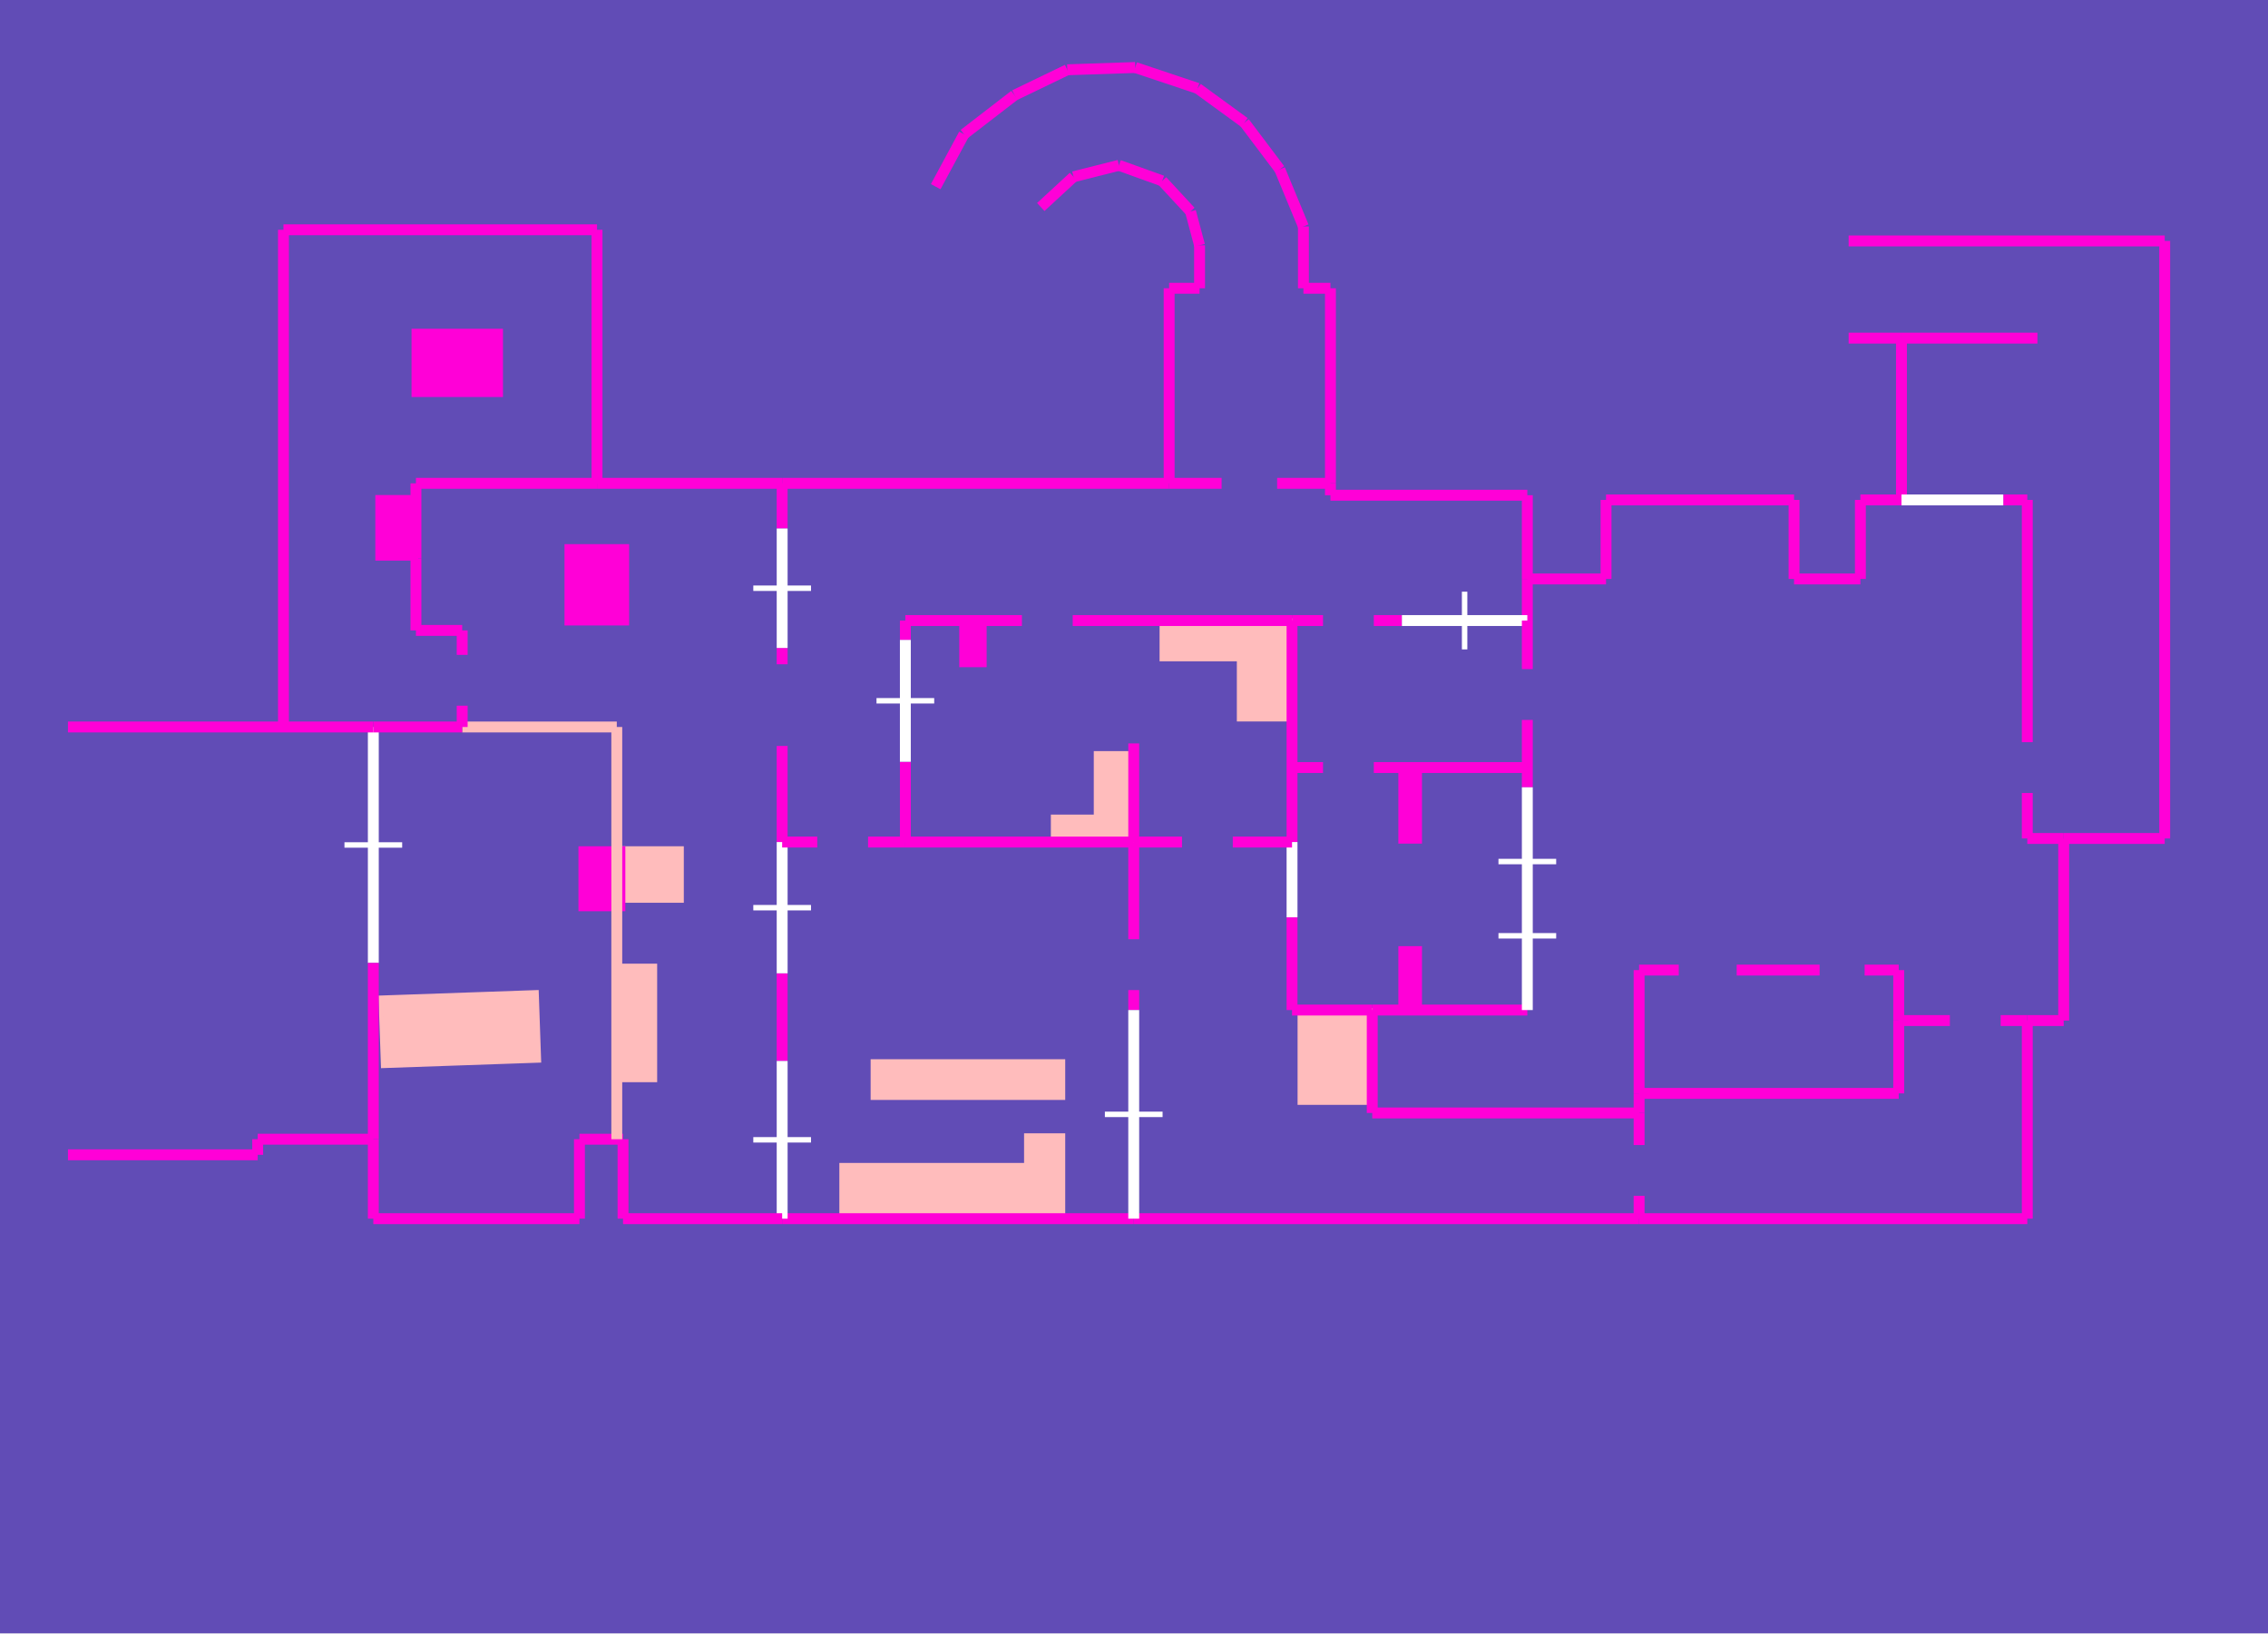
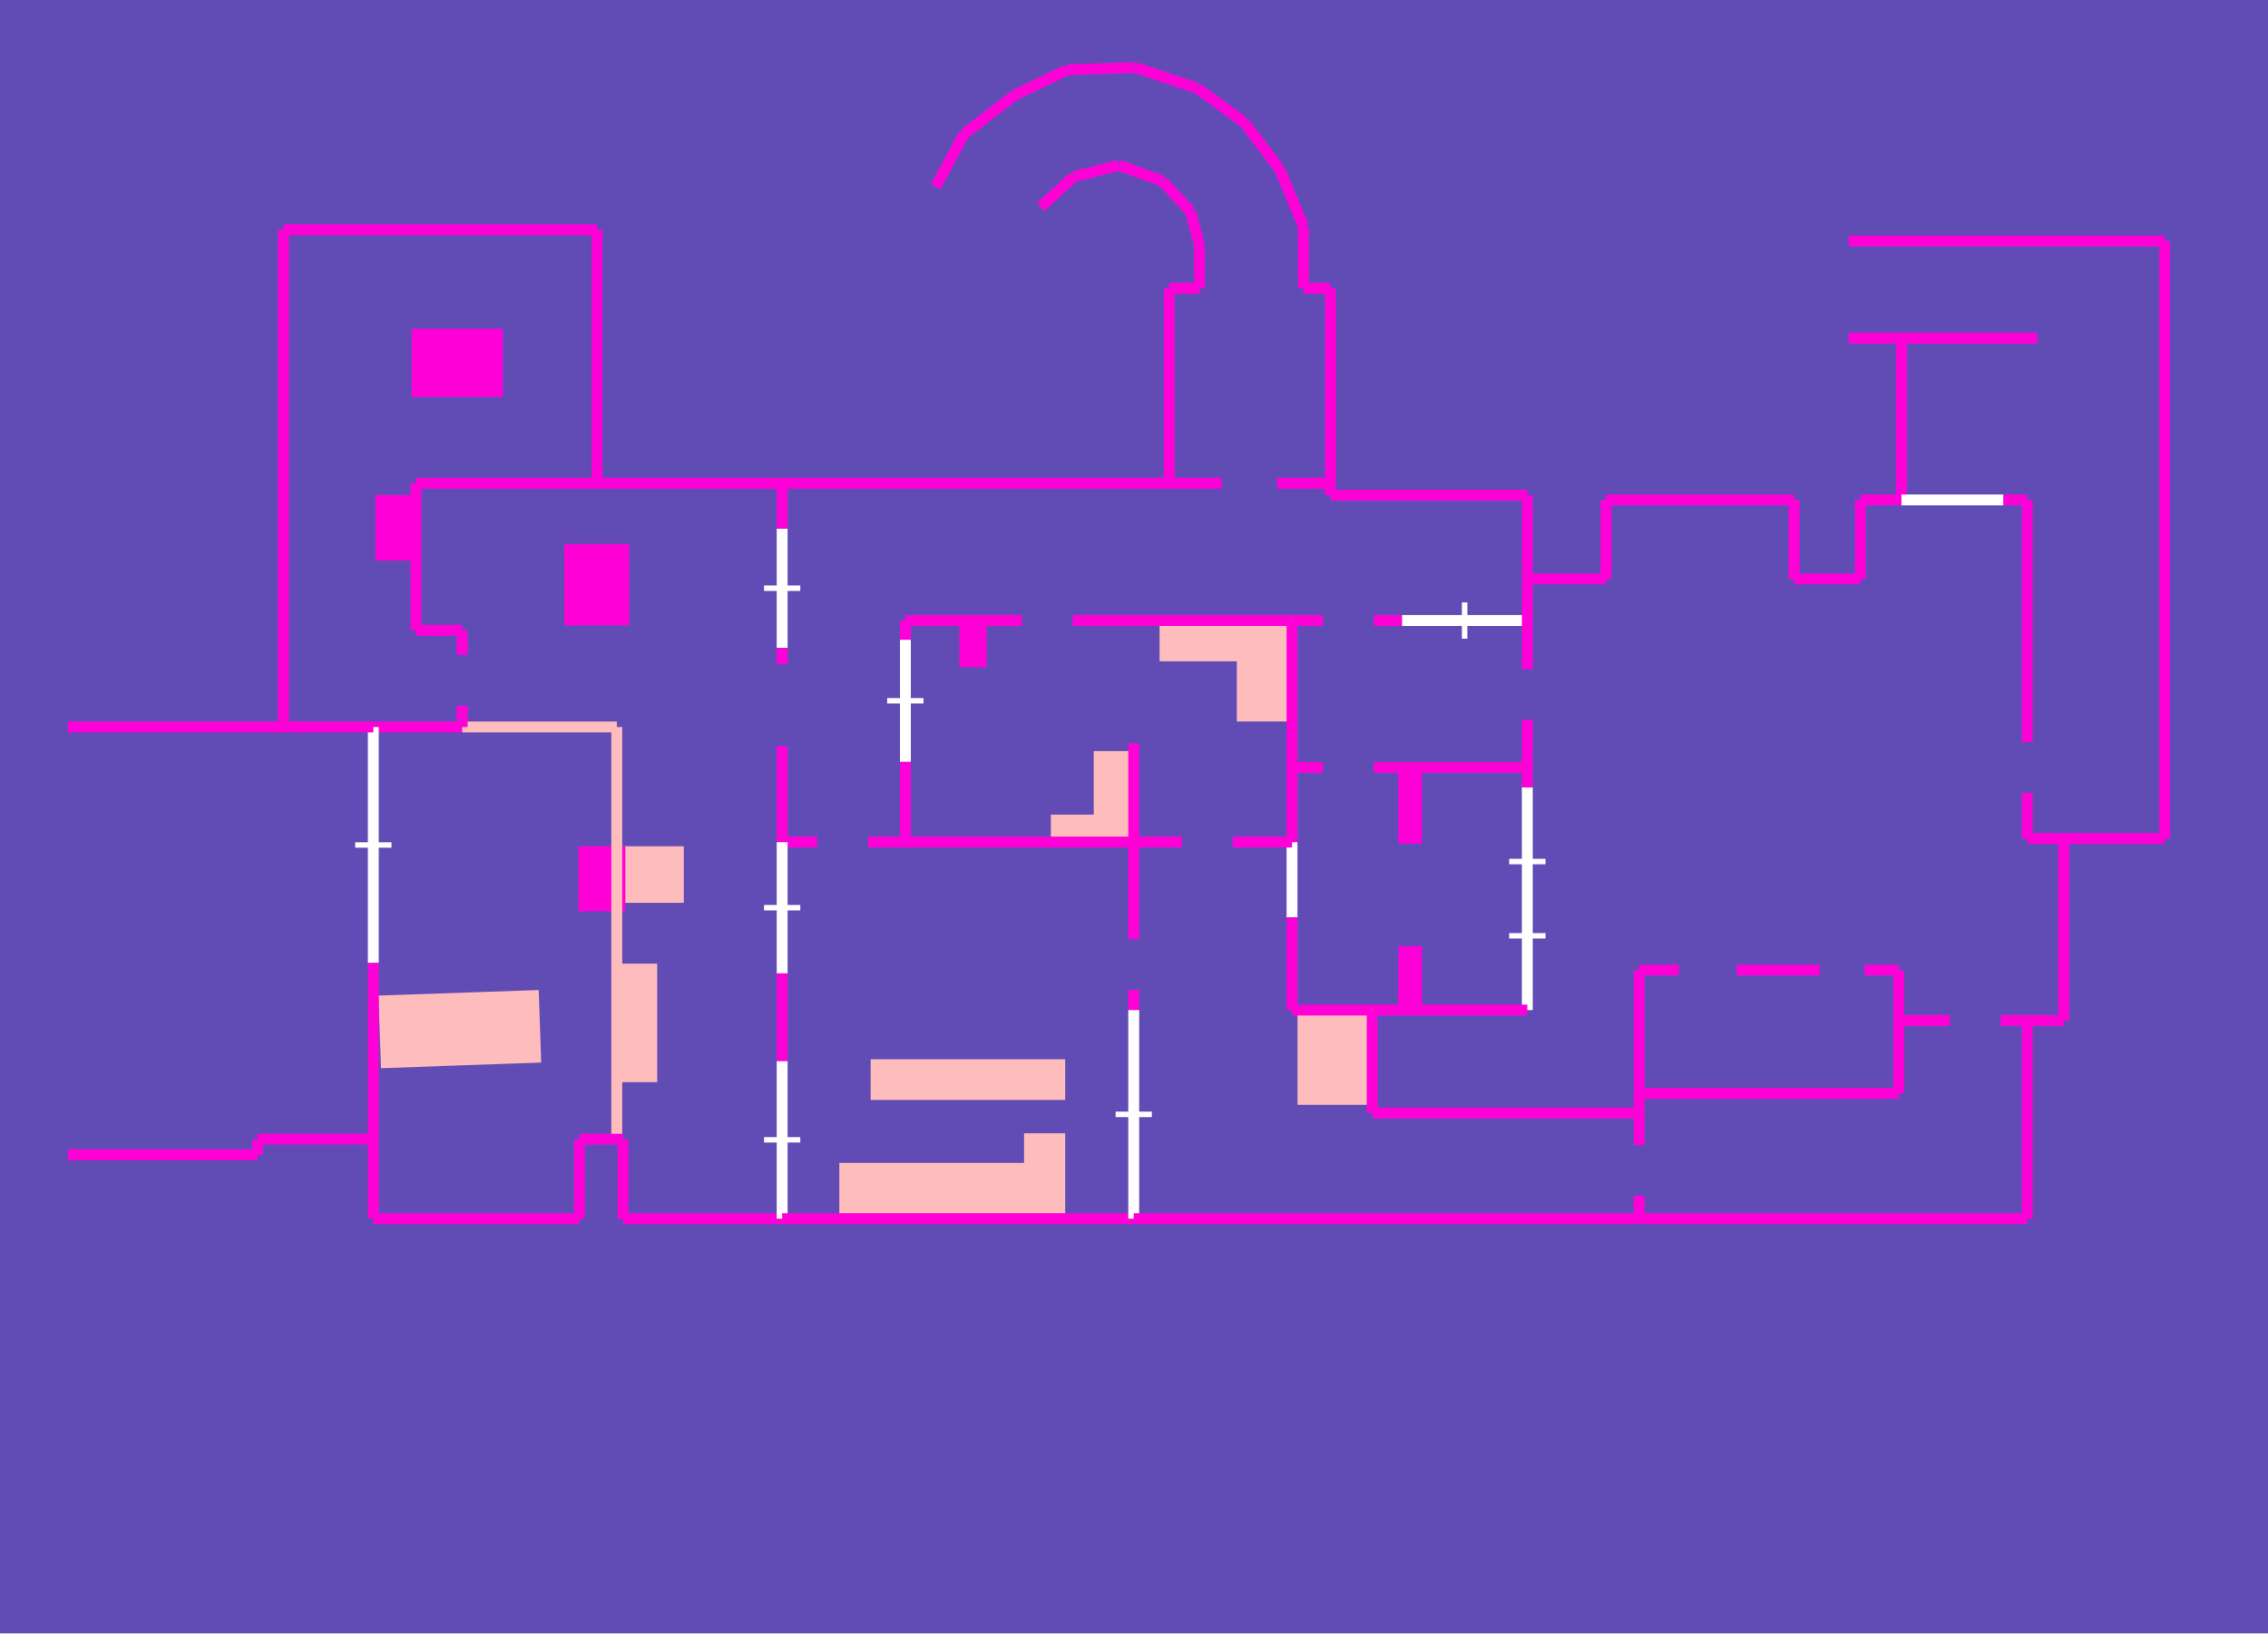
<svg xmlns="http://www.w3.org/2000/svg" viewBox="-33 -28 393 283">
  <rect fill="#614CB6" height="283" width="393" x="-33" y="-28" />
+   <path d="M118.24,-155.905 L151.207,-155.905 L151.207,-162.207 L118.24,-162.207 z" fill="#FFBCBC" stroke="#FFBCBC" stroke-width="0.75" transform="scale(1, -1)" />
+   <path d="M75.642,-66.657 L65.193,-66.657 L65.193,-79.998 L75.642,-79.998 z" fill="#FF00D7" stroke="#FF00D7" stroke-width="0.75" transform="scale(1, -1)" />
  <path d="M181.697,-96.632 L190.885,-96.632 L190.885,-79.52 L181.697,-79.52 z" fill="#FFBCBC" stroke="#FFBCBC" stroke-width="0.75" transform="scale(1, -1)" />
+   <path d="M85.116,-119.004 L74.984,-119.004 L74.984,-128.044 L85.116,-128.044 z" fill="#FFBCBC" stroke="#FFBCBC" stroke-width="0.75" transform="scale(1, -1)" />
+   <path d="M67.609,-119.004 L74.984,-119.004 L74.984,-129.511 L67.609,-129.511 z" fill="#FF00D7" stroke="#FF00D7" stroke-width="0.75" transform="scale(1, -1)" />
+   <path d="M32.412,-58.151 L39.073,-58.151 L39.073,-68.756 L32.412,-68.756 z" fill="#FF00D7" stroke="#FF00D7" stroke-width="0.75" transform="scale(1, -1)" />
  <path d="M213.024,-104.989 L209.684,-104.989 L209.684,-117.795 L213.024,-117.795 z" fill="#FF00D7" stroke="#FF00D7" stroke-width="0.75" transform="scale(1, -1)" />
+   <path d="M53.779,-29.342 L38.683,-29.342 L38.683,-40.413 L53.779,-40.413 z" fill="#FF00D7" stroke="#FF00D7" stroke-width="0.75" transform="scale(1, -1)" />
+   <path d="M168.307,-86.207 L190.885,-86.207 L190.885,-79.52 L168.307,-79.52 z" fill="#FFBCBC" stroke="#FFBCBC" stroke-width="0.75" transform="scale(1, -1)" />
+   <path d="M151.207,-168.741 L144.827,-168.741 L144.827,-183.154 L151.207,-183.154 z" fill="#FFBCBC" stroke="#FFBCBC" stroke-width="0.75" transform="scale(1, -1)" />
+   <path d="M112.818,-173.874 L144.827,-173.874 L144.827,-183.154 L112.818,-183.154 z" fill="#FFBCBC" stroke="#FFBCBC" stroke-width="0.75" transform="scale(1, -1)" />
+   <path d="M213.024,-147.009 L209.684,-147.009 L209.684,-136.311 L213.024,-136.311 z" fill="#FF00D7" stroke="#FF00D7" stroke-width="0.75" transform="scale(1, -1)" />
+   <path d="M149.471,-113.517 L163.453,-113.517 L163.453,-117.9 L149.471,-117.9 z" fill="#FFBCBC" stroke="#FFBCBC" stroke-width="0.75" transform="scale(1, -1)" />
+   <path d="M156.907,-102.517 L163.453,-102.517 L163.453,-117.9 L156.907,-117.9 z" fill="#FFBCBC" stroke="#FFBCBC" stroke-width="0.75" transform="scale(1, -1)" />
+   <path d="M32.97,-144.866 L59.98,-143.924 L60.393,-155.748 L33.383,-156.69 z" fill="#FFBCBC" stroke="#FFBCBC" stroke-width="0.75" transform="scale(1, -1)" />
  <path d="M192.219,-163.06 L204.782,-163.06 L204.782,-147.009 L192.219,-147.009 z" fill="#FFBCBC" stroke="#FFBCBC" stroke-width="0.75" transform="scale(1, -1)" />
-   <path d="M85.116,-119.004 L74.984,-119.004 L74.984,-128.044 L85.116,-128.044 z" fill="#FFBCBC" stroke="#FFBCBC" stroke-width="0.75" transform="scale(1, -1)" />
+   <path d="M80.498,-159.132 L74.205,-159.132 L74.205,-139.347 L80.498,-139.347 z" fill="#FFBCBC" stroke="#FFBCBC" stroke-width="0.75" transform="scale(1, -1)" />
  <path d="M133.6,-79.52 L137.59,-79.52 L137.59,-87.225 L133.6,-87.225 z" fill="#FF00D7" stroke="#FF00D7" stroke-width="0.75" transform="scale(1, -1)" />
-   <path d="M67.609,-119.004 L74.984,-119.004 L74.984,-129.511 L67.609,-129.511 z" fill="#FF00D7" stroke="#FF00D7" stroke-width="0.75" transform="scale(1, -1)" />
-   <path d="M53.779,-29.342 L38.683,-29.342 L38.683,-40.413 L53.779,-40.413 z" fill="#FF00D7" stroke="#FF00D7" stroke-width="0.75" transform="scale(1, -1)" />
-   <path d="M75.642,-66.657 L65.193,-66.657 L65.193,-79.998 L75.642,-79.998 z" fill="#FF00D7" stroke="#FF00D7" stroke-width="0.75" transform="scale(1, -1)" />
-   <path d="M118.24,-155.905 L151.207,-155.905 L151.207,-162.207 L118.24,-162.207 z" fill="#FFBCBC" stroke="#FFBCBC" stroke-width="0.75" transform="scale(1, -1)" />
-   <path d="M112.818,-173.874 L144.827,-173.874 L144.827,-183.154 L112.818,-183.154 z" fill="#FFBCBC" stroke="#FFBCBC" stroke-width="0.75" transform="scale(1, -1)" />
-   <path d="M168.307,-86.207 L190.885,-86.207 L190.885,-79.52 L168.307,-79.52 z" fill="#FFBCBC" stroke="#FFBCBC" stroke-width="0.75" transform="scale(1, -1)" />
-   <path d="M149.471,-113.517 L163.453,-113.517 L163.453,-117.9 L149.471,-117.9 z" fill="#FFBCBC" stroke="#FFBCBC" stroke-width="0.75" transform="scale(1, -1)" />
-   <path d="M80.498,-159.132 L74.205,-159.132 L74.205,-139.347 L80.498,-139.347 z" fill="#FFBCBC" stroke="#FFBCBC" stroke-width="0.75" transform="scale(1, -1)" />
-   <path d="M213.024,-147.009 L209.684,-147.009 L209.684,-136.311 L213.024,-136.311 z" fill="#FF00D7" stroke="#FF00D7" stroke-width="0.75" transform="scale(1, -1)" />
-   <path d="M32.97,-144.866 L59.98,-143.924 L60.393,-155.748 L33.383,-156.69 z" fill="#FFBCBC" stroke="#FFBCBC" stroke-width="0.75" transform="scale(1, -1)" />
-   <path d="M151.207,-168.741 L144.827,-168.741 L144.827,-183.154 L151.207,-183.154 z" fill="#FFBCBC" stroke="#FFBCBC" stroke-width="0.75" transform="scale(1, -1)" />
-   <path d="M156.907,-102.517 L163.453,-102.517 L163.453,-117.9 L156.907,-117.9 z" fill="#FFBCBC" stroke="#FFBCBC" stroke-width="0.75" transform="scale(1, -1)" />
-   <path d="M32.412,-58.151 L39.073,-58.151 L39.073,-68.756 L32.412,-68.756 z" fill="#FF00D7" stroke="#FF00D7" stroke-width="0.75" transform="scale(1, -1)" />
-   <path d="M102.533,-140.642 L102.533,-155.831 z" fill="none" stroke="#FF00D7" stroke-width="1.887" transform="scale(1, -1)" />
-   <path d="M31.689,-183.154 L67.405,-183.154 z" fill="none" stroke="#FF00D7" stroke-width="1.887" transform="scale(1, -1)" />
-   <path d="M204.782,-147.009 L231.655,-147.009 z" fill="none" stroke="#FF00D7" stroke-width="1.887" transform="scale(1, -1)" />
-   <path d="M190.885,-79.52 L190.885,-117.9 z" fill="none" stroke="#FF00D7" stroke-width="1.887" transform="scale(1, -1)" />
+   <path d="M290.103,-140.083 L296.011,-140.083 z" fill="none" stroke="#FF00D7" stroke-width="1.887" transform="scale(1, -1)" />
+   <path d="M231.655,-57.805 L197.538,-57.805 z" fill="none" stroke="#FF00D7" stroke-width="1.887" transform="scale(1, -1)" />
+   <path d="M188.761,-1.346 L192.858,-11.238 z" fill="none" stroke="#FF00D7" stroke-width="1.887" transform="scale(1, -1)" />
+   <path d="M102.533,-55.746 L70.451,-55.746 z" fill="none" stroke="#FF00D7" stroke-width="1.887" transform="scale(1, -1)" />
+   <path d="M102.533,-117.9 L108.615,-117.9 z" fill="none" stroke="#FF00D7" stroke-width="1.887" transform="scale(1, -1)" />
+   <path d="M117.419,-117.9 L123.879,-117.9 z" fill="none" stroke="#FF00D7" stroke-width="1.887" transform="scale(1, -1)" />
+   <path d="M342.103,-13.745 L287.333,-13.745 z" fill="none" stroke="#FF00D7" stroke-width="1.887" transform="scale(1, -1)" />
+   <path d="M73.877,-169.389 L73.877,-97.964 z" fill="none" stroke="#FFBCBC" stroke-width="1.887" transform="scale(1, -1)" />
+   <path d="M190.885,-117.9 L190.885,-130.94 z" fill="none" stroke="#FFFFFF" stroke-width="1.887" transform="scale(1, -1)" />
+   <path d="M67.405,-169.389 L74.96,-169.389 z" fill="none" stroke="#FF00D7" stroke-width="1.887" transform="scale(1, -1)" />
+   <path d="M251.024,-161.449 L296.011,-161.449 z" fill="none" stroke="#FF00D7" stroke-width="1.887" transform="scale(1, -1)" />
+   <path d="M47.088,-97.964 L31.689,-97.964 z" fill="none" stroke="#FF00D7" stroke-width="1.887" transform="scale(1, -1)" />
+   <path d="M11.652,-172.088 L11.652,-169.386 z" fill="none" stroke="#FF00D7" stroke-width="1.887" transform="scale(1, -1)" />
+   <path d="M197.538,-21.948 L197.538,-55.746 z" fill="none" stroke="#FF00D7" stroke-width="1.887" transform="scale(1, -1)" />
+   <path d="M231.655,-79.52 L209.922,-79.52 z" fill="none" stroke="#FFFFFF" stroke-width="1.887" transform="scale(1, -1)" />
+   <path d="M220.789,-76.376 L220.789,-82.664 z" fill="none" stroke="#FFFFFF" stroke-width="0.943" transform="scale(1, -1)" />
+   <path d="M251.024,-140.083 L251.024,-161.449 z" fill="none" stroke="#FF00D7" stroke-width="1.887" transform="scale(1, -1)" />
  <path d="M190.885,-79.52 L196.251,-79.52 z" fill="none" stroke="#FF00D7" stroke-width="1.887" transform="scale(1, -1)" />
  <path d="M205.055,-79.52 L209.922,-79.52 z" fill="none" stroke="#FF00D7" stroke-width="1.887" transform="scale(1, -1)" />
-   <path d="M231.655,-72.314 L231.655,-57.805 z" fill="none" stroke="#FF00D7" stroke-width="1.887" transform="scale(1, -1)" />
+   <path d="M74.96,-183.154 L102.533,-183.154 z" fill="none" stroke="#FF00D7" stroke-width="1.887" transform="scale(1, -1)" />
+   <path d="M192.858,-11.238 L192.858,-21.948 z" fill="none" stroke="#FF00D7" stroke-width="1.887" transform="scale(1, -1)" />
+   <path d="M318.29,-148.827 L313.676,-148.827 z" fill="none" stroke="#FF00D7" stroke-width="1.887" transform="scale(1, -1)" />
+   <path d="M304.872,-148.827 L296.011,-148.827 z" fill="none" stroke="#FF00D7" stroke-width="1.887" transform="scale(1, -1)" />
+   <path d="M31.689,-138.846 L31.689,-97.964 z" fill="none" stroke="#FFFFFF" stroke-width="1.887" transform="scale(1, -1)" />
+   <path d="M34.833,-118.405 L28.545,-118.405 z" fill="none" stroke="#FFFFFF" stroke-width="0.943" transform="scale(1, -1)" />
+   <path d="M231.655,-108.41 L231.655,-147.009 z" fill="none" stroke="#FFFFFF" stroke-width="1.887" transform="scale(1, -1)" />
+   <path d="M228.511,-121.276 L234.799,-121.276 z" fill="none" stroke="#FFFFFF" stroke-width="0.943" transform="scale(1, -1)" />
+   <path d="M228.511,-134.143 L234.799,-134.143 z" fill="none" stroke="#FFFFFF" stroke-width="0.943" transform="scale(1, -1)" />
+   <path d="M204.782,-147.009 L231.655,-147.009 z" fill="none" stroke="#FF00D7" stroke-width="1.887" transform="scale(1, -1)" />
+   <path d="M231.655,-57.805 L231.655,-57.805 z" fill="none" stroke="#FF00D7" stroke-width="1.887" transform="scale(1, -1)" />
+   <path d="M174.859,-14.499 L174.859,-21.948 z" fill="none" stroke="#FF00D7" stroke-width="1.887" transform="scale(1, -1)" />
+   <path d="M39.073,-81.228 L47.088,-81.228 z" fill="none" stroke="#FF00D7" stroke-width="1.887" transform="scale(1, -1)" />
+   <path d="M342.103,-117.278 L342.103,-13.745 z" fill="none" stroke="#FF00D7" stroke-width="1.887" transform="scale(1, -1)" />
+   <path d="M151.941,15.909 L163.715,16.303 z" fill="none" stroke="#FF00D7" stroke-width="1.887" transform="scale(1, -1)" />
+   <path d="M245.295,-72.314 L231.655,-72.314 z" fill="none" stroke="#FF00D7" stroke-width="1.887" transform="scale(1, -1)" />
+   <path d="M31.689,-183.154 L67.405,-183.154 z" fill="none" stroke="#FF00D7" stroke-width="1.887" transform="scale(1, -1)" />
+   <path d="M-21.222,-97.964 L31.689,-97.964 z" fill="none" stroke="#FF00D7" stroke-width="1.887" transform="scale(1, -1)" />
+   <path d="M102.533,-155.831 L102.533,-183.154 z" fill="none" stroke="#FFFFFF" stroke-width="1.887" transform="scale(1, -1)" />
+   <path d="M99.389,-169.492 L105.678,-169.492 z" fill="none" stroke="#FFFFFF" stroke-width="0.943" transform="scale(1, -1)" />
+   <path d="M318.29,-148.827 L324.597,-148.827 z" fill="none" stroke="#FF00D7" stroke-width="1.887" transform="scale(1, -1)" />
+   <path d="M31.689,-138.846 L31.689,-169.386 z" fill="none" stroke="#FF00D7" stroke-width="1.887" transform="scale(1, -1)" />
+   <path d="M251.024,-183.154 L318.29,-183.154 z" fill="none" stroke="#FF00D7" stroke-width="1.887" transform="scale(1, -1)" />
+   <path d="M318.29,-183.154 L318.29,-148.827 z" fill="none" stroke="#FF00D7" stroke-width="1.887" transform="scale(1, -1)" />
+   <path d="M296.487,-30.585 L296.487,-58.62 z" fill="none" stroke="#FF00D7" stroke-width="1.887" transform="scale(1, -1)" />
+   <path d="M318.29,-58.62 L314.13,-58.62 z" fill="none" stroke="#FF00D7" stroke-width="1.887" transform="scale(1, -1)" />
+   <path d="M102.533,-63.572 L102.533,-84.27 z" fill="none" stroke="#FFFFFF" stroke-width="1.887" transform="scale(1, -1)" />
+   <path d="M99.389,-73.921 L105.678,-73.921 z" fill="none" stroke="#FFFFFF" stroke-width="0.943" transform="scale(1, -1)" />
+   <path d="M231.655,-79.52 L231.655,-87.935 z" fill="none" stroke="#FF00D7" stroke-width="1.887" transform="scale(1, -1)" />
+   <path d="M231.655,-96.739 L231.655,-104.989 z" fill="none" stroke="#FF00D7" stroke-width="1.887" transform="scale(1, -1)" />
+   <path d="M251.024,-164.837 L251.024,-170.398 z" fill="none" stroke="#FF00D7" stroke-width="1.887" transform="scale(1, -1)" />
+   <path d="M251.024,-179.202 L251.024,-183.154 z" fill="none" stroke="#FF00D7" stroke-width="1.887" transform="scale(1, -1)" />
+   <path d="M251.024,-164.837 L204.782,-164.837 z" fill="none" stroke="#FF00D7" stroke-width="1.887" transform="scale(1, -1)" />
+   <path d="M257.897,-140.083 L251.024,-140.083 z" fill="none" stroke="#FF00D7" stroke-width="1.887" transform="scale(1, -1)" />
+   <path d="M296.011,-161.449 L296.011,-148.827 z" fill="none" stroke="#FF00D7" stroke-width="1.887" transform="scale(1, -1)" />
+   <path d="M102.533,-55.746 L102.533,-63.572 z" fill="none" stroke="#FF00D7" stroke-width="1.887" transform="scale(1, -1)" />
+   <path d="M174.859,-14.499 L173.291,-8.634 z" fill="none" stroke="#FF00D7" stroke-width="1.887" transform="scale(1, -1)" />
+   <path d="M-21.222,-172.088 L11.652,-172.088 z" fill="none" stroke="#FF00D7" stroke-width="1.887" transform="scale(1, -1)" />
+   <path d="M129.139,-4.343 L129.139,-4.343 z" fill="none" stroke="#FF00D7" stroke-width="1.887" transform="scale(1, -1)" />
+   <path d="M169.589,-21.948 L174.859,-21.948 z" fill="none" stroke="#FF00D7" stroke-width="1.887" transform="scale(1, -1)" />
+   <path d="M277.874,-72.314 L289.368,-72.314 z" fill="none" stroke="#FF00D7" stroke-width="1.887" transform="scale(1, -1)" />
+   <path d="M318.29,-117.278 L318.29,-109.4 z" fill="none" stroke="#FF00D7" stroke-width="1.887" transform="scale(1, -1)" />
+   <path d="M318.29,-100.596 L318.29,-58.62 z" fill="none" stroke="#FF00D7" stroke-width="1.887" transform="scale(1, -1)" />
+   <path d="M16.121,-11.814 L70.451,-11.814 z" fill="none" stroke="#FF00D7" stroke-width="1.887" transform="scale(1, -1)" />
+   <path d="M169.589,-21.948 L169.589,-55.746 z" fill="none" stroke="#FF00D7" stroke-width="1.887" transform="scale(1, -1)" />
+   <path d="M204.782,-164.837 L204.782,-147.009 z" fill="none" stroke="#FF00D7" stroke-width="1.887" transform="scale(1, -1)" />
+   <path d="M192.858,-21.948 L197.538,-21.948 z" fill="none" stroke="#FF00D7" stroke-width="1.887" transform="scale(1, -1)" />
+   <path d="M153.021,-2.627 L147.345,-7.868 z" fill="none" stroke="#FF00D7" stroke-width="1.887" transform="scale(1, -1)" />
+   <path d="M190.885,-147.009 L204.782,-147.009 z" fill="none" stroke="#FF00D7" stroke-width="1.887" transform="scale(1, -1)" />
+   <path d="M287.333,-30.585 L287.333,-30.585 z" fill="none" stroke="#FF00D7" stroke-width="1.887" transform="scale(1, -1)" />
+   <path d="M296.487,-58.62 L314.13,-58.62 z" fill="none" stroke="#FFFFFF" stroke-width="1.887" transform="scale(1, -1)" />
+   <path d="M173.291,-8.634 L168.389,-3.341 z" fill="none" stroke="#FF00D7" stroke-width="1.887" transform="scale(1, -1)" />
+   <path d="M163.453,-117.9 L163.453,-134.74 z" fill="none" stroke="#FF00D7" stroke-width="1.887" transform="scale(1, -1)" />
+   <path d="M163.453,-143.545 L163.453,-147.009 z" fill="none" stroke="#FF00D7" stroke-width="1.887" transform="scale(1, -1)" />
+   <path d="M182.638,6.773 L188.761,-1.346 z" fill="none" stroke="#FF00D7" stroke-width="1.887" transform="scale(1, -1)" />
+   <path d="M16.121,-97.964 L16.121,-11.814 z" fill="none" stroke="#FF00D7" stroke-width="1.887" transform="scale(1, -1)" />
+   <path d="M289.368,-58.62 L289.368,-72.314 z" fill="none" stroke="#FF00D7" stroke-width="1.887" transform="scale(1, -1)" />
+   <path d="M67.405,-183.154 L67.405,-169.389 z" fill="none" stroke="#FF00D7" stroke-width="1.887" transform="scale(1, -1)" />
+   <path d="M277.874,-58.62 L245.295,-58.62 z" fill="none" stroke="#FF00D7" stroke-width="1.887" transform="scale(1, -1)" />
+   <path d="M134.04,4.746 L129.139,-4.343 z" fill="none" stroke="#FF00D7" stroke-width="1.887" transform="scale(1, -1)" />
+   <path d="M190.885,-130.94 L190.885,-147.009 z" fill="none" stroke="#FF00D7" stroke-width="1.887" transform="scale(1, -1)" />
+   <path d="M102.533,-140.642 L102.533,-155.831 z" fill="none" stroke="#FF00D7" stroke-width="1.887" transform="scale(1, -1)" />
+   <path d="M102.533,-140.642 L102.533,-117.9 z" fill="none" stroke="#FFFFFF" stroke-width="1.887" transform="scale(1, -1)" />
+   <path d="M105.678,-129.271 L99.389,-129.271 z" fill="none" stroke="#FFFFFF" stroke-width="0.943" transform="scale(1, -1)" />
+   <path d="M123.879,-79.52 L144.074,-79.52 z" fill="none" stroke="#FF00D7" stroke-width="1.887" transform="scale(1, -1)" />
+   <path d="M152.879,-79.52 L190.885,-79.52 z" fill="none" stroke="#FF00D7" stroke-width="1.887" transform="scale(1, -1)" />
+   <path d="M324.597,-117.278 L342.103,-117.278 z" fill="none" stroke="#FF00D7" stroke-width="1.887" transform="scale(1, -1)" />
+   <path d="M102.533,-183.154 L163.453,-183.154 z" fill="none" stroke="#FF00D7" stroke-width="1.887" transform="scale(1, -1)" />
+   <path d="M324.597,-148.827 L324.597,-117.278 z" fill="none" stroke="#FF00D7" stroke-width="1.887" transform="scale(1, -1)" />
+   <path d="M168.389,-3.341 L160.889,-0.641 z" fill="none" stroke="#FF00D7" stroke-width="1.887" transform="scale(1, -1)" />
+   <path d="M231.655,-72.314 L231.655,-79.52 z" fill="none" stroke="#FF00D7" stroke-width="1.887" transform="scale(1, -1)" />
+   <path d="M160.889,-0.641 L153.021,-2.627 z" fill="none" stroke="#FF00D7" stroke-width="1.887" transform="scale(1, -1)" />
+   <path d="M324.597,-117.278 L318.29,-117.278 z" fill="none" stroke="#FF00D7" stroke-width="1.887" transform="scale(1, -1)" />
+   <path d="M142.804,11.505 L151.941,15.909 z" fill="none" stroke="#FF00D7" stroke-width="1.887" transform="scale(1, -1)" />
+   <path d="M296.487,-30.585 L287.333,-30.585 z" fill="none" stroke="#FF00D7" stroke-width="1.887" transform="scale(1, -1)" />
+   <path d="M73.877,-97.964 L47.088,-97.964 z" fill="none" stroke="#FFBCBC" stroke-width="1.887" transform="scale(1, -1)" />
+   <path d="M197.538,-55.746 L188.302,-55.746 z" fill="none" stroke="#FF00D7" stroke-width="1.887" transform="scale(1, -1)" />
+   <path d="M163.453,-147.009 L163.453,-183.154 z" fill="none" stroke="#FFFFFF" stroke-width="1.887" transform="scale(1, -1)" />
+   <path d="M160.309,-165.082 L166.598,-165.082 z" fill="none" stroke="#FFFFFF" stroke-width="0.943" transform="scale(1, -1)" />
+   <path d="M277.874,-72.314 L277.874,-58.62 z" fill="none" stroke="#FF00D7" stroke-width="1.887" transform="scale(1, -1)" />
+   <path d="M134.04,4.746 L142.804,11.505 z" fill="none" stroke="#FF00D7" stroke-width="1.887" transform="scale(1, -1)" />
+   <path d="M123.879,-117.9 L123.879,-103.992 z" fill="none" stroke="#FF00D7" stroke-width="1.887" transform="scale(1, -1)" />
+   <path d="M289.368,-72.314 L289.368,-72.314 z" fill="none" stroke="#FF00D7" stroke-width="1.887" transform="scale(1, -1)" />
+   <path d="M163.453,-117.9 L171.815,-117.9 z" fill="none" stroke="#FF00D7" stroke-width="1.887" transform="scale(1, -1)" />
+   <path d="M180.619,-117.9 L190.885,-117.9 z" fill="none" stroke="#FF00D7" stroke-width="1.887" transform="scale(1, -1)" />
+   <path d="M39.073,-68.756 L39.073,-81.228 z" fill="none" stroke="#FF00D7" stroke-width="1.887" transform="scale(1, -1)" />
+   <path d="M163.453,-183.154 L251.024,-183.154 z" fill="none" stroke="#FF00D7" stroke-width="1.887" transform="scale(1, -1)" />
+   <path d="M296.487,-30.585 L320.047,-30.585 z" fill="none" stroke="#FF00D7" stroke-width="1.887" transform="scale(1, -1)" />
+   <path d="M70.451,-55.746 L39.073,-55.746 z" fill="none" stroke="#FF00D7" stroke-width="1.887" transform="scale(1, -1)" />
+   <path d="M11.652,-169.386 L31.689,-169.386 z" fill="none" stroke="#FF00D7" stroke-width="1.887" transform="scale(1, -1)" />
+   <path d="M174.518,12.69 L182.638,6.773 z" fill="none" stroke="#FF00D7" stroke-width="1.887" transform="scale(1, -1)" />
+   <path d="M178.681,-55.746 L169.589,-55.746 z" fill="none" stroke="#FF00D7" stroke-width="1.887" transform="scale(1, -1)" />
+   <path d="M31.689,-169.386 L31.689,-183.154 z" fill="none" stroke="#FF00D7" stroke-width="1.887" transform="scale(1, -1)" />
  <path d="M169.589,-55.746 L102.533,-55.746 z" fill="none" stroke="#FF00D7" stroke-width="1.887" transform="scale(1, -1)" />
  <path d="M282.305,-140.083 L267.936,-140.083 z" fill="none" stroke="#FF00D7" stroke-width="1.887" transform="scale(1, -1)" />
+   <path d="M123.879,-117.9 L163.453,-117.9 z" fill="none" stroke="#FF00D7" stroke-width="1.887" transform="scale(1, -1)" />
+   <path d="M231.655,-72.314 L231.655,-57.805 z" fill="none" stroke="#FF00D7" stroke-width="1.887" transform="scale(1, -1)" />
+   <path d="M197.538,-57.805 L197.538,-55.746 z" fill="none" stroke="#FF00D7" stroke-width="1.887" transform="scale(1, -1)" />
+   <path d="M47.088,-81.228 L47.088,-85.467 z" fill="none" stroke="#FF00D7" stroke-width="1.887" transform="scale(1, -1)" />
+   <path d="M47.088,-94.271 L47.088,-97.964 z" fill="none" stroke="#FF00D7" stroke-width="1.887" transform="scale(1, -1)" />
+   <path d="M251.024,-161.449 L251.024,-164.837 z" fill="none" stroke="#FF00D7" stroke-width="1.887" transform="scale(1, -1)" />
+   <path d="M123.879,-79.52 L123.879,-82.855 z" fill="none" stroke="#FF00D7" stroke-width="1.887" transform="scale(1, -1)" />
+   <path d="M163.453,-117.9 L163.453,-100.811 z" fill="none" stroke="#FF00D7" stroke-width="1.887" transform="scale(1, -1)" />
+   <path d="M245.295,-58.62 L245.295,-72.314 z" fill="none" stroke="#FF00D7" stroke-width="1.887" transform="scale(1, -1)" />
+   <path d="M296.011,-140.083 L296.011,-148.827 z" fill="none" stroke="#FF00D7" stroke-width="1.887" transform="scale(1, -1)" />
+   <path d="M39.073,-68.756 L39.073,-55.746 z" fill="none" stroke="#FF00D7" stroke-width="1.887" transform="scale(1, -1)" />
+   <path d="M190.885,-79.52 L190.885,-117.9 z" fill="none" stroke="#FF00D7" stroke-width="1.887" transform="scale(1, -1)" />
+   <path d="M190.885,-104.989 L196.251,-104.989 z" fill="none" stroke="#FF00D7" stroke-width="1.887" transform="scale(1, -1)" />
+   <path d="M205.055,-104.989 L231.655,-104.989 z" fill="none" stroke="#FF00D7" stroke-width="1.887" transform="scale(1, -1)" />
  <path d="M102.533,-84.27 L102.533,-87.097 z" fill="none" stroke="#FF00D7" stroke-width="1.887" transform="scale(1, -1)" />
  <path d="M102.533,-101.247 L102.533,-117.9 z" fill="none" stroke="#FF00D7" stroke-width="1.887" transform="scale(1, -1)" />
-   <path d="M163.453,-183.154 L251.024,-183.154 z" fill="none" stroke="#FF00D7" stroke-width="1.887" transform="scale(1, -1)" />
-   <path d="M67.405,-183.154 L67.405,-169.389 z" fill="none" stroke="#FF00D7" stroke-width="1.887" transform="scale(1, -1)" />
-   <path d="M289.368,-72.314 L289.368,-72.314 z" fill="none" stroke="#FF00D7" stroke-width="1.887" transform="scale(1, -1)" />
-   <path d="M102.533,-183.154 L163.453,-183.154 z" fill="none" stroke="#FF00D7" stroke-width="1.887" transform="scale(1, -1)" />
-   <path d="M231.655,-72.314 L231.655,-79.52 z" fill="none" stroke="#FF00D7" stroke-width="1.887" transform="scale(1, -1)" />
-   <path d="M169.589,-21.948 L169.589,-55.746 z" fill="none" stroke="#FF00D7" stroke-width="1.887" transform="scale(1, -1)" />
+   <path d="M296.487,-58.62 L289.368,-58.62 z" fill="none" stroke="#FF00D7" stroke-width="1.887" transform="scale(1, -1)" />
+   <path d="M70.451,-11.814 L70.451,-55.746 z" fill="none" stroke="#FF00D7" stroke-width="1.887" transform="scale(1, -1)" />
+   <path d="M163.715,16.303 L174.518,12.69 z" fill="none" stroke="#FF00D7" stroke-width="1.887" transform="scale(1, -1)" />
+   <path d="M74.96,-183.154 L74.96,-169.389 z" fill="none" stroke="#FF00D7" stroke-width="1.887" transform="scale(1, -1)" />
+   <path d="M123.879,-82.855 L123.879,-103.992 z" fill="none" stroke="#FFFFFF" stroke-width="1.887" transform="scale(1, -1)" />
+   <path d="M120.735,-93.423 L127.023,-93.423 z" fill="none" stroke="#FFFFFF" stroke-width="0.943" transform="scale(1, -1)" />
  <path d="M231.655,-104.989 L231.655,-108.41 z" fill="none" stroke="#FF00D7" stroke-width="1.887" transform="scale(1, -1)" />
-   <path d="M190.885,-104.989 L196.251,-104.989 z" fill="none" stroke="#FF00D7" stroke-width="1.887" transform="scale(1, -1)" />
-   <path d="M205.055,-104.989 L231.655,-104.989 z" fill="none" stroke="#FF00D7" stroke-width="1.887" transform="scale(1, -1)" />
-   <path d="M190.885,-130.94 L190.885,-147.009 z" fill="none" stroke="#FF00D7" stroke-width="1.887" transform="scale(1, -1)" />
-   <path d="M204.782,-164.837 L204.782,-147.009 z" fill="none" stroke="#FF00D7" stroke-width="1.887" transform="scale(1, -1)" />
-   <path d="M123.879,-79.52 L144.074,-79.52 z" fill="none" stroke="#FF00D7" stroke-width="1.887" transform="scale(1, -1)" />
-   <path d="M152.879,-79.52 L190.885,-79.52 z" fill="none" stroke="#FF00D7" stroke-width="1.887" transform="scale(1, -1)" />
-   <path d="M102.533,-155.831 L102.533,-183.154 z" fill="none" stroke="#FFFFFF" stroke-width="1.887" transform="scale(1, -1)" />
-   <path d="M97.533,-169.492 L107.533,-169.492 z" fill="none" stroke="#FFFFFF" stroke-width="0.943" transform="scale(1, -1)" />
-   <path d="M231.655,-57.805 L231.655,-57.805 z" fill="none" stroke="#FF00D7" stroke-width="1.887" transform="scale(1, -1)" />
-   <path d="M11.652,-169.386 L31.689,-169.386 z" fill="none" stroke="#FF00D7" stroke-width="1.887" transform="scale(1, -1)" />
-   <path d="M190.885,-117.9 L190.885,-130.94 z" fill="none" stroke="#FFFFFF" stroke-width="1.887" transform="scale(1, -1)" />
-   <path d="M163.453,-117.9 L163.453,-100.811 z" fill="none" stroke="#FF00D7" stroke-width="1.887" transform="scale(1, -1)" />
-   <path d="M296.487,-30.585 L287.333,-30.585 z" fill="none" stroke="#FF00D7" stroke-width="1.887" transform="scale(1, -1)" />
-   <path d="M129.139,-4.343 L129.139,-4.343 z" fill="none" stroke="#FF00D7" stroke-width="1.887" transform="scale(1, -1)" />
-   <path d="M153.021,-2.627 L147.345,-7.868 z" fill="none" stroke="#FF00D7" stroke-width="1.887" transform="scale(1, -1)" />
-   <path d="M70.451,-55.746 L39.073,-55.746 z" fill="none" stroke="#FF00D7" stroke-width="1.887" transform="scale(1, -1)" />
-   <path d="M318.29,-148.827 L313.676,-148.827 z" fill="none" stroke="#FF00D7" stroke-width="1.887" transform="scale(1, -1)" />
-   <path d="M304.872,-148.827 L296.011,-148.827 z" fill="none" stroke="#FF00D7" stroke-width="1.887" transform="scale(1, -1)" />
-   <path d="M-21.222,-172.088 L11.652,-172.088 z" fill="none" stroke="#FF00D7" stroke-width="1.887" transform="scale(1, -1)" />
-   <path d="M251.024,-164.837 L251.024,-170.398 z" fill="none" stroke="#FF00D7" stroke-width="1.887" transform="scale(1, -1)" />
-   <path d="M251.024,-179.202 L251.024,-183.154 z" fill="none" stroke="#FF00D7" stroke-width="1.887" transform="scale(1, -1)" />
-   <path d="M324.597,-148.827 L324.597,-117.278 z" fill="none" stroke="#FF00D7" stroke-width="1.887" transform="scale(1, -1)" />
-   <path d="M123.879,-117.9 L123.879,-103.992 z" fill="none" stroke="#FF00D7" stroke-width="1.887" transform="scale(1, -1)" />
-   <path d="M318.29,-58.62 L314.13,-58.62 z" fill="none" stroke="#FF00D7" stroke-width="1.887" transform="scale(1, -1)" />
-   <path d="M123.879,-82.855 L123.879,-103.992 z" fill="none" stroke="#FFFFFF" stroke-width="1.887" transform="scale(1, -1)" />
-   <path d="M118.879,-93.423 L128.879,-93.423 z" fill="none" stroke="#FFFFFF" stroke-width="0.943" transform="scale(1, -1)" />
-   <path d="M102.533,-140.642 L102.533,-117.9 z" fill="none" stroke="#FFFFFF" stroke-width="1.887" transform="scale(1, -1)" />
-   <path d="M107.533,-129.271 L97.533,-129.271 z" fill="none" stroke="#FFFFFF" stroke-width="0.943" transform="scale(1, -1)" />
-   <path d="M123.879,-79.52 L123.879,-82.855 z" fill="none" stroke="#FF00D7" stroke-width="1.887" transform="scale(1, -1)" />
-   <path d="M296.487,-30.585 L296.487,-58.62 z" fill="none" stroke="#FF00D7" stroke-width="1.887" transform="scale(1, -1)" />
-   <path d="M318.29,-148.827 L324.597,-148.827 z" fill="none" stroke="#FF00D7" stroke-width="1.887" transform="scale(1, -1)" />
-   <path d="M102.533,-55.746 L70.451,-55.746 z" fill="none" stroke="#FF00D7" stroke-width="1.887" transform="scale(1, -1)" />
-   <path d="M289.368,-58.62 L289.368,-72.314 z" fill="none" stroke="#FF00D7" stroke-width="1.887" transform="scale(1, -1)" />
-   <path d="M74.96,-183.154 L74.96,-169.389 z" fill="none" stroke="#FF00D7" stroke-width="1.887" transform="scale(1, -1)" />
-   <path d="M31.689,-138.846 L31.689,-97.964 z" fill="none" stroke="#FFFFFF" stroke-width="1.887" transform="scale(1, -1)" />
-   <path d="M36.689,-118.405 L26.689,-118.405 z" fill="none" stroke="#FFFFFF" stroke-width="0.943" transform="scale(1, -1)" />
-   <path d="M173.291,-8.634 L168.389,-3.341 z" fill="none" stroke="#FF00D7" stroke-width="1.887" transform="scale(1, -1)" />
-   <path d="M251.024,-140.083 L251.024,-161.449 z" fill="none" stroke="#FF00D7" stroke-width="1.887" transform="scale(1, -1)" />
-   <path d="M174.518,12.69 L182.638,6.773 z" fill="none" stroke="#FF00D7" stroke-width="1.887" transform="scale(1, -1)" />
-   <path d="M197.538,-57.805 L197.538,-55.746 z" fill="none" stroke="#FF00D7" stroke-width="1.887" transform="scale(1, -1)" />
-   <path d="M151.941,15.909 L163.715,16.303 z" fill="none" stroke="#FF00D7" stroke-width="1.887" transform="scale(1, -1)" />
-   <path d="M31.689,-169.386 L31.689,-183.154 z" fill="none" stroke="#FF00D7" stroke-width="1.887" transform="scale(1, -1)" />
-   <path d="M342.103,-117.278 L342.103,-13.745 z" fill="none" stroke="#FF00D7" stroke-width="1.887" transform="scale(1, -1)" />
-   <path d="M192.858,-21.948 L197.538,-21.948 z" fill="none" stroke="#FF00D7" stroke-width="1.887" transform="scale(1, -1)" />
-   <path d="M231.655,-57.805 L197.538,-57.805 z" fill="none" stroke="#FF00D7" stroke-width="1.887" transform="scale(1, -1)" />
-   <path d="M245.295,-72.314 L231.655,-72.314 z" fill="none" stroke="#FF00D7" stroke-width="1.887" transform="scale(1, -1)" />
-   <path d="M296.011,-140.083 L296.011,-148.827 z" fill="none" stroke="#FF00D7" stroke-width="1.887" transform="scale(1, -1)" />
-   <path d="M31.689,-138.846 L31.689,-169.386 z" fill="none" stroke="#FF00D7" stroke-width="1.887" transform="scale(1, -1)" />
-   <path d="M39.073,-68.756 L39.073,-55.746 z" fill="none" stroke="#FF00D7" stroke-width="1.887" transform="scale(1, -1)" />
-   <path d="M168.389,-3.341 L160.889,-0.641 z" fill="none" stroke="#FF00D7" stroke-width="1.887" transform="scale(1, -1)" />
-   <path d="M296.487,-58.62 L289.368,-58.62 z" fill="none" stroke="#FF00D7" stroke-width="1.887" transform="scale(1, -1)" />
-   <path d="M178.681,-55.746 L169.589,-55.746 z" fill="none" stroke="#FF00D7" stroke-width="1.887" transform="scale(1, -1)" />
-   <path d="M182.638,6.773 L188.761,-1.346 z" fill="none" stroke="#FF00D7" stroke-width="1.887" transform="scale(1, -1)" />
-   <path d="M277.874,-72.314 L277.874,-58.62 z" fill="none" stroke="#FF00D7" stroke-width="1.887" transform="scale(1, -1)" />
-   <path d="M70.451,-11.814 L70.451,-55.746 z" fill="none" stroke="#FF00D7" stroke-width="1.887" transform="scale(1, -1)" />
-   <path d="M192.858,-11.238 L192.858,-21.948 z" fill="none" stroke="#FF00D7" stroke-width="1.887" transform="scale(1, -1)" />
-   <path d="M197.538,-55.746 L188.302,-55.746 z" fill="none" stroke="#FF00D7" stroke-width="1.887" transform="scale(1, -1)" />
-   <path d="M251.024,-161.449 L251.024,-164.837 z" fill="none" stroke="#FF00D7" stroke-width="1.887" transform="scale(1, -1)" />
-   <path d="M296.487,-58.62 L314.13,-58.62 z" fill="none" stroke="#FFFFFF" stroke-width="1.887" transform="scale(1, -1)" />
-   <path d="M245.295,-58.62 L245.295,-72.314 z" fill="none" stroke="#FF00D7" stroke-width="1.887" transform="scale(1, -1)" />
-   <path d="M296.011,-161.449 L296.011,-148.827 z" fill="none" stroke="#FF00D7" stroke-width="1.887" transform="scale(1, -1)" />
-   <path d="M39.073,-68.756 L39.073,-81.228 z" fill="none" stroke="#FF00D7" stroke-width="1.887" transform="scale(1, -1)" />
-   <path d="M231.655,-79.52 L209.922,-79.52 z" fill="none" stroke="#FFFFFF" stroke-width="1.887" transform="scale(1, -1)" />
-   <path d="M220.789,-74.52 L220.789,-84.52 z" fill="none" stroke="#FFFFFF" stroke-width="0.943" transform="scale(1, -1)" />
-   <path d="M188.761,-1.346 L192.858,-11.238 z" fill="none" stroke="#FF00D7" stroke-width="1.887" transform="scale(1, -1)" />
-   <path d="M231.655,-79.52 L231.655,-87.935 z" fill="none" stroke="#FF00D7" stroke-width="1.887" transform="scale(1, -1)" />
-   <path d="M231.655,-96.739 L231.655,-104.989 z" fill="none" stroke="#FF00D7" stroke-width="1.887" transform="scale(1, -1)" />
-   <path d="M290.103,-140.083 L296.011,-140.083 z" fill="none" stroke="#FF00D7" stroke-width="1.887" transform="scale(1, -1)" />
-   <path d="M169.589,-21.948 L174.859,-21.948 z" fill="none" stroke="#FF00D7" stroke-width="1.887" transform="scale(1, -1)" />
-   <path d="M163.453,-117.9 L171.815,-117.9 z" fill="none" stroke="#FF00D7" stroke-width="1.887" transform="scale(1, -1)" />
-   <path d="M180.619,-117.9 L190.885,-117.9 z" fill="none" stroke="#FF00D7" stroke-width="1.887" transform="scale(1, -1)" />
-   <path d="M251.024,-161.449 L296.011,-161.449 z" fill="none" stroke="#FF00D7" stroke-width="1.887" transform="scale(1, -1)" />
-   <path d="M277.874,-58.62 L245.295,-58.62 z" fill="none" stroke="#FF00D7" stroke-width="1.887" transform="scale(1, -1)" />
-   <path d="M190.885,-147.009 L204.782,-147.009 z" fill="none" stroke="#FF00D7" stroke-width="1.887" transform="scale(1, -1)" />
-   <path d="M73.877,-97.964 L47.088,-97.964 z" fill="none" stroke="#FFBCBC" stroke-width="1.887" transform="scale(1, -1)" />
-   <path d="M16.121,-97.964 L16.121,-11.814 z" fill="none" stroke="#FF00D7" stroke-width="1.887" transform="scale(1, -1)" />
-   <path d="M134.04,4.746 L129.139,-4.343 z" fill="none" stroke="#FF00D7" stroke-width="1.887" transform="scale(1, -1)" />
-   <path d="M296.487,-30.585 L320.047,-30.585 z" fill="none" stroke="#FF00D7" stroke-width="1.887" transform="scale(1, -1)" />
-   <path d="M67.405,-169.389 L74.96,-169.389 z" fill="none" stroke="#FF00D7" stroke-width="1.887" transform="scale(1, -1)" />
-   <path d="M174.859,-14.499 L173.291,-8.634 z" fill="none" stroke="#FF00D7" stroke-width="1.887" transform="scale(1, -1)" />
-   <path d="M257.897,-140.083 L251.024,-140.083 z" fill="none" stroke="#FF00D7" stroke-width="1.887" transform="scale(1, -1)" />
-   <path d="M47.088,-97.964 L31.689,-97.964 z" fill="none" stroke="#FF00D7" stroke-width="1.887" transform="scale(1, -1)" />
-   <path d="M318.29,-117.278 L318.29,-109.4 z" fill="none" stroke="#FF00D7" stroke-width="1.887" transform="scale(1, -1)" />
-   <path d="M318.29,-100.596 L318.29,-58.62 z" fill="none" stroke="#FF00D7" stroke-width="1.887" transform="scale(1, -1)" />
-   <path d="M324.597,-117.278 L342.103,-117.278 z" fill="none" stroke="#FF00D7" stroke-width="1.887" transform="scale(1, -1)" />
-   <path d="M163.715,16.303 L174.518,12.69 z" fill="none" stroke="#FF00D7" stroke-width="1.887" transform="scale(1, -1)" />
-   <path d="M39.073,-81.228 L47.088,-81.228 z" fill="none" stroke="#FF00D7" stroke-width="1.887" transform="scale(1, -1)" />
-   <path d="M342.103,-13.745 L287.333,-13.745 z" fill="none" stroke="#FF00D7" stroke-width="1.887" transform="scale(1, -1)" />
-   <path d="M73.877,-169.389 L73.877,-97.964 z" fill="none" stroke="#FFBCBC" stroke-width="1.887" transform="scale(1, -1)" />
-   <path d="M11.652,-172.088 L11.652,-169.386 z" fill="none" stroke="#FF00D7" stroke-width="1.887" transform="scale(1, -1)" />
-   <path d="M318.29,-183.154 L318.29,-148.827 z" fill="none" stroke="#FF00D7" stroke-width="1.887" transform="scale(1, -1)" />
-   <path d="M277.874,-72.314 L289.368,-72.314 z" fill="none" stroke="#FF00D7" stroke-width="1.887" transform="scale(1, -1)" />
-   <path d="M287.333,-30.585 L287.333,-30.585 z" fill="none" stroke="#FF00D7" stroke-width="1.887" transform="scale(1, -1)" />
-   <path d="M231.655,-108.41 L231.655,-147.009 z" fill="none" stroke="#FFFFFF" stroke-width="1.887" transform="scale(1, -1)" />
-   <path d="M226.655,-121.276 L236.655,-121.276 z" fill="none" stroke="#FFFFFF" stroke-width="0.943" transform="scale(1, -1)" />
-   <path d="M226.655,-134.143 L236.655,-134.143 z" fill="none" stroke="#FFFFFF" stroke-width="0.943" transform="scale(1, -1)" />
-   <path d="M123.879,-117.9 L163.453,-117.9 z" fill="none" stroke="#FF00D7" stroke-width="1.887" transform="scale(1, -1)" />
-   <path d="M251.024,-183.154 L318.29,-183.154 z" fill="none" stroke="#FF00D7" stroke-width="1.887" transform="scale(1, -1)" />
-   <path d="M134.04,4.746 L142.804,11.505 z" fill="none" stroke="#FF00D7" stroke-width="1.887" transform="scale(1, -1)" />
-   <path d="M16.121,-11.814 L70.451,-11.814 z" fill="none" stroke="#FF00D7" stroke-width="1.887" transform="scale(1, -1)" />
-   <path d="M47.088,-81.228 L47.088,-85.467 z" fill="none" stroke="#FF00D7" stroke-width="1.887" transform="scale(1, -1)" />
-   <path d="M47.088,-94.271 L47.088,-97.964 z" fill="none" stroke="#FF00D7" stroke-width="1.887" transform="scale(1, -1)" />
-   <path d="M163.453,-117.9 L163.453,-134.74 z" fill="none" stroke="#FF00D7" stroke-width="1.887" transform="scale(1, -1)" />
-   <path d="M163.453,-143.545 L163.453,-147.009 z" fill="none" stroke="#FF00D7" stroke-width="1.887" transform="scale(1, -1)" />
-   <path d="M102.533,-117.9 L108.615,-117.9 z" fill="none" stroke="#FF00D7" stroke-width="1.887" transform="scale(1, -1)" />
-   <path d="M117.419,-117.9 L123.879,-117.9 z" fill="none" stroke="#FF00D7" stroke-width="1.887" transform="scale(1, -1)" />
-   <path d="M163.453,-147.009 L163.453,-183.154 z" fill="none" stroke="#FFFFFF" stroke-width="1.887" transform="scale(1, -1)" />
-   <path d="M158.453,-165.082 L168.453,-165.082 z" fill="none" stroke="#FFFFFF" stroke-width="0.943" transform="scale(1, -1)" />
-   <path d="M142.804,11.505 L151.941,15.909 z" fill="none" stroke="#FF00D7" stroke-width="1.887" transform="scale(1, -1)" />
-   <path d="M251.024,-164.837 L204.782,-164.837 z" fill="none" stroke="#FF00D7" stroke-width="1.887" transform="scale(1, -1)" />
-   <path d="M174.859,-14.499 L174.859,-21.948 z" fill="none" stroke="#FF00D7" stroke-width="1.887" transform="scale(1, -1)" />
-   <path d="M102.533,-55.746 L102.533,-63.572 z" fill="none" stroke="#FF00D7" stroke-width="1.887" transform="scale(1, -1)" />
-   <path d="M197.538,-21.948 L197.538,-55.746 z" fill="none" stroke="#FF00D7" stroke-width="1.887" transform="scale(1, -1)" />
-   <path d="M324.597,-117.278 L318.29,-117.278 z" fill="none" stroke="#FF00D7" stroke-width="1.887" transform="scale(1, -1)" />
-   <path d="M160.889,-0.641 L153.021,-2.627 z" fill="none" stroke="#FF00D7" stroke-width="1.887" transform="scale(1, -1)" />
-   <path d="M74.96,-183.154 L102.533,-183.154 z" fill="none" stroke="#FF00D7" stroke-width="1.887" transform="scale(1, -1)" />
-   <path d="M102.533,-63.572 L102.533,-84.27 z" fill="none" stroke="#FFFFFF" stroke-width="1.887" transform="scale(1, -1)" />
-   <path d="M97.533,-73.921 L107.533,-73.921 z" fill="none" stroke="#FFFFFF" stroke-width="0.943" transform="scale(1, -1)" />
-   <path d="M-21.222,-97.964 L31.689,-97.964 z" fill="none" stroke="#FF00D7" stroke-width="1.887" transform="scale(1, -1)" />
</svg>
